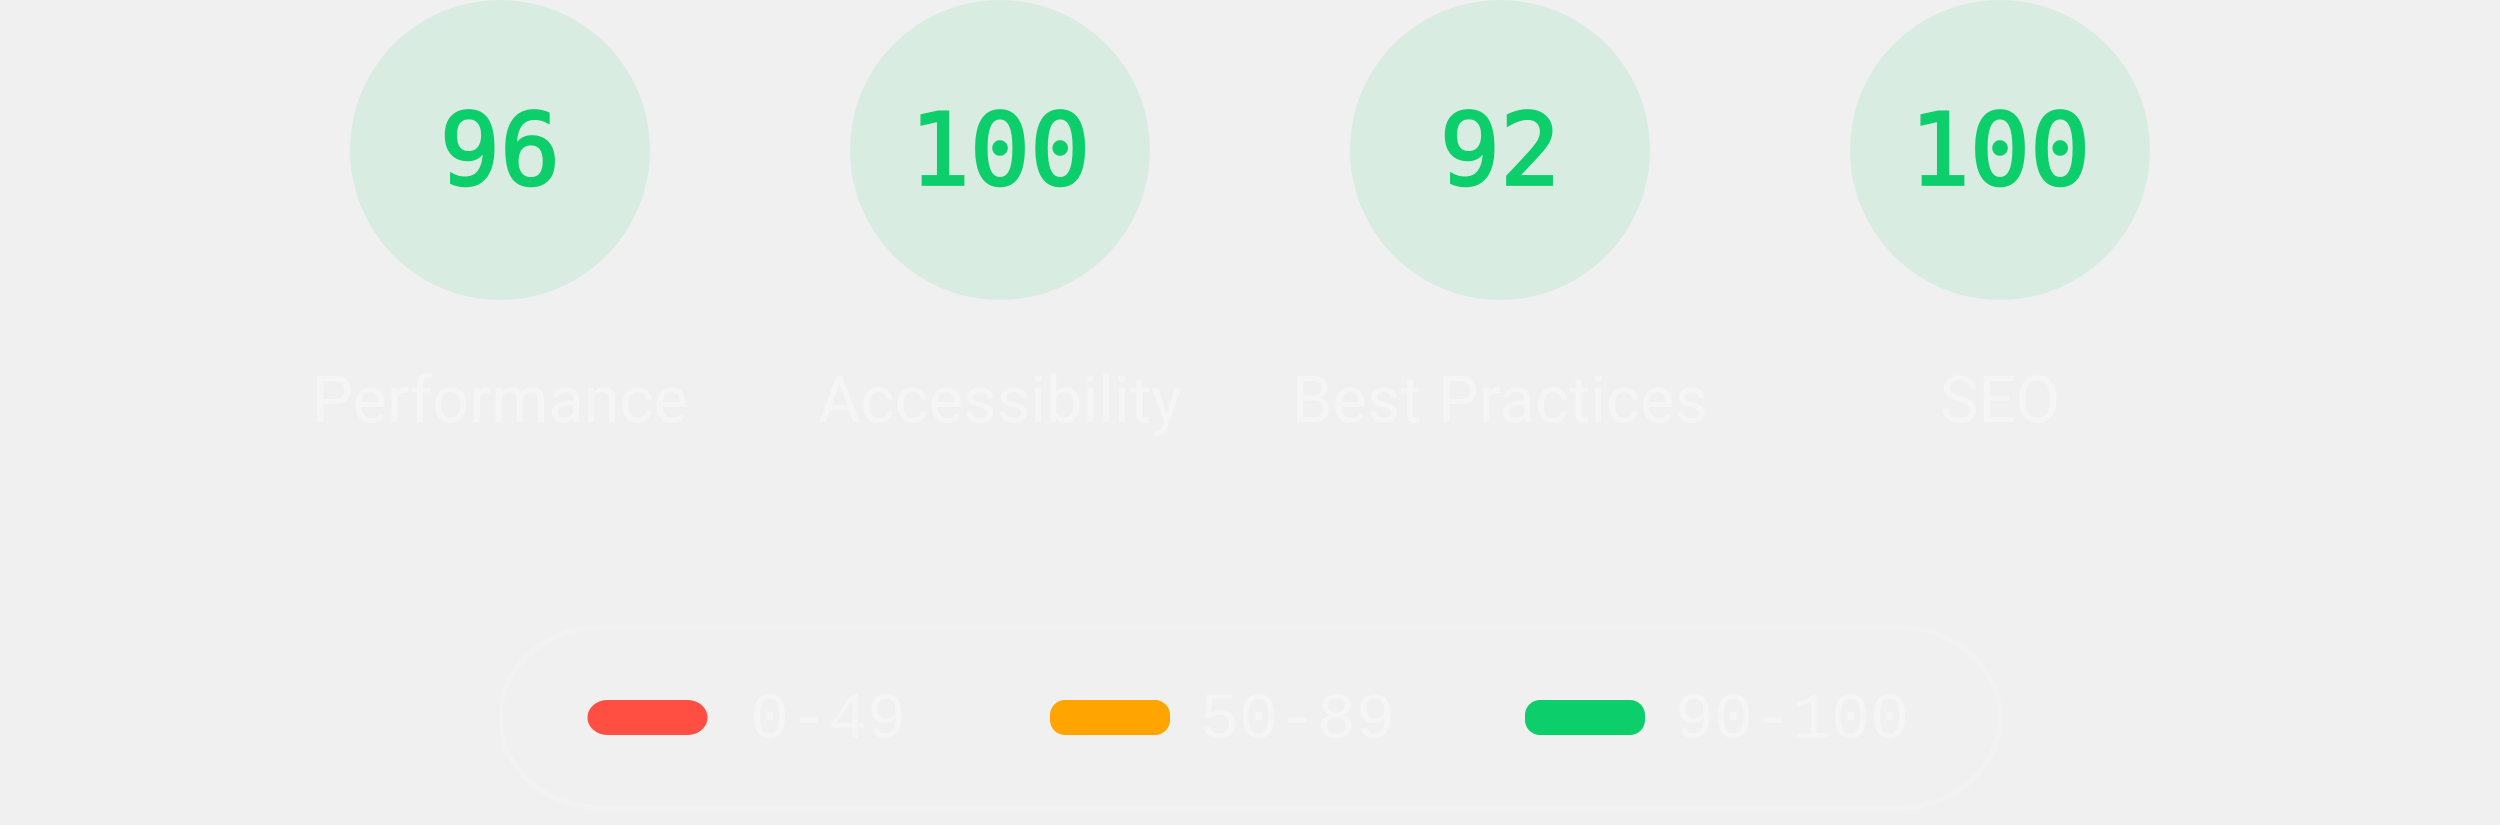
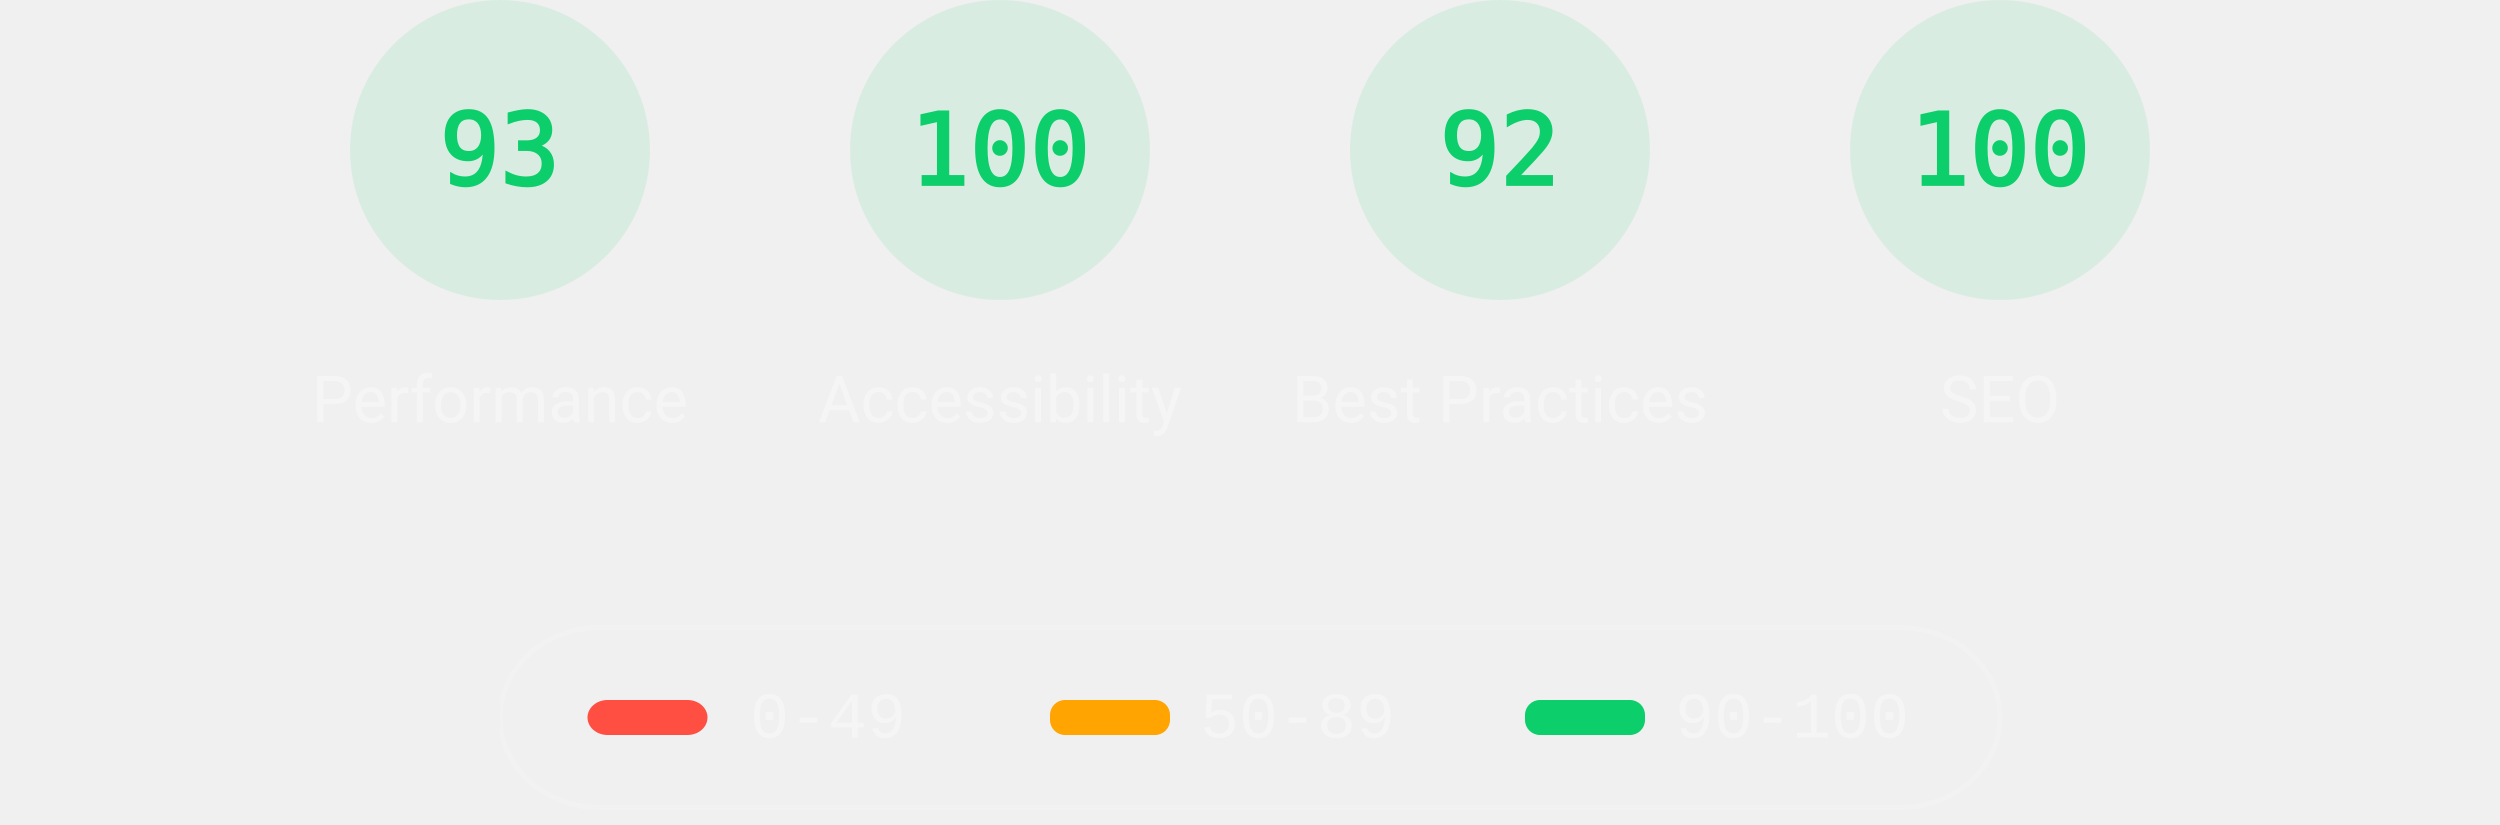
<svg xmlns="http://www.w3.org/2000/svg" class="theme--dark" fill="none" width="1000" height="330">
  <style>
			.gauge-base {
				opacity: 0.1
			}

			.gauge-arc {
				fill: none;
				animation-delay: 250ms;
				stroke-linecap: round;
				transform: rotate(-90deg);
				transform-origin: 100px 60px;
				animation: load-gauge 1s ease forwards
			}

			.guage-text {
				font-size: 40px;
				font-family: monospace;
				text-align: center
			}

			.guage-red {
				color: #ff4e42;
				fill: #ff4e42;
				stroke: #ff4e42
			}
			.guage-orange {
				color: #ffa400;
				fill: #ffa400;
				stroke: #ffa400
			}
			.guage-green {
				color: #0cce6b;
				fill: #0cce6b;
				stroke: #0cce6b
			}
			.theme--agnostic .guage-undefined {
				color: #5c5c5c;
				fill: #5c5c5c;
				stroke: #5c5c5c
			}
			.theme--light .guage-undefined {
				color: #1e1e1e;
				fill: #1e1e1e;
				stroke: #1e1e1e
			}
			.theme--dark .guage-undefined {
				color: #f5f5f5;
				fill: #f5f5f5;
				stroke: #f5f5f5
			}

			.guage-title {
				stroke: none;
				font-size: 26px;
				line-height: 26px;
				font-family: Roboto, Halvetica, Arial, sans-serif
			}
			.metric.guage-title {
				font-family: 'Courier New', Courier, monospace
			}
			.theme--agnostic .guage-title {
				color: #737373;
				fill: #737373
			}
			.theme--light .guage-title {
				color: #212121;
				fill: #212121
			}
			.theme--dark .guage-title {
				color: #f5f5f5;
				fill: #f5f5f5
			}

			@keyframes load-gauge {
				from {
					stroke-dasharray: 0 352.858
				}
			}
			.lh-gauge--pwa__disc {
				fill: #e0e0e0
			}
			.lh-gauge--pwa__logo {
				position: relative;
				fill: #b0b0b0
			}
			.lh-gauge--pwa__invisible {
				display: none
			}
			.lh-gauge--pwa__visible {
				display: inline
			}
			.guage-invisible {
				display: none
			}
			.lh-gauge--pwa__logo--primary-color {
				fill: #304ffe
			}
			.theme--agnostic .lh-gauge--pwa__logo--secondary-color {
				fill: #787878
			}
			.theme--light .lh-gauge--pwa__logo--secondary-color {
				fill: #3d3d3d
			}
			.theme--dark .lh-gauge--pwa__logo--secondary-color {
				fill: #d8b6b6
			}
			.theme--light #svg_2 {
				stroke: #00000022
			}
			.theme--agnostic #svg_2 {
				stroke: #616161
			}
			.theme--light #svg_2 {
				stroke: #00000022
			}
			.theme--dark #svg_2 {
				stroke: #f5f5f566
			}
		</style>
  <svg class="guage-div guage-perf guage-green" viewBox="0 0 200 200" width="200" height="200" x="100" y="0">
    <circle class="gauge-base" r="56" cx="100" cy="60" stroke-width="8" />
-     <circle class="gauge-arc guage-arc-1" r="56" cx="100" cy="60" stroke-width="8" style="stroke-dasharray: 337.784, 351.858;" />
-     <text class="guage-text" x="100px" y="60px" alignment-baseline="central" dominant-baseline="central" text-anchor="middle">96</text>
+     <circle class="gauge-arc guage-arc-1" r="56" cx="100" cy="60" stroke-width="8" style="stroke-dasharray: 327.228, 351.858;" />
+     <text class="guage-text" x="100px" y="60px" alignment-baseline="central" dominant-baseline="central" text-anchor="middle">93</text>
    <text class="guage-title" x="100px" y="160px" alignment-baseline="central" dominant-baseline="central" text-anchor="middle">Performance</text>
  </svg>
  <svg class="guage-div guage-acc guage-green" viewBox="0 0 200 200" width="200" height="200" x="300" y="0">
    <circle class="gauge-base" r="56" cx="100" cy="60" stroke-width="8" />
    <circle class="gauge-arc guage-arc-2" r="56" cx="100" cy="60" stroke-width="8" style="stroke-dasharray: 351.858, 351.858;" />
    <text class="guage-text" x="100px" y="60px" alignment-baseline="central" dominant-baseline="central" text-anchor="middle">100</text>
    <text class="guage-title" x="100px" y="160px" alignment-baseline="central" dominant-baseline="central" text-anchor="middle">Accessibility</text>
  </svg>
  <svg class="guage-div guage-best guage-green" viewBox="0 0 200 200" width="200" height="200" x="500" y="0">
    <circle class="gauge-base" r="56" cx="100" cy="60" stroke-width="8" />
    <circle class="gauge-arc guage-arc-3" r="56" cx="100" cy="60" stroke-width="8" style="stroke-dasharray: 323.709, 351.858;" />
    <text class="guage-text" x="100px" y="60px" alignment-baseline="central" dominant-baseline="central" text-anchor="middle">92</text>
    <text class="guage-title" x="100px" y="160px" alignment-baseline="central" dominant-baseline="central" text-anchor="middle">Best Practices</text>
  </svg>
  <svg class="guage-div guage-seo guage-green" viewBox="0 0 200 200" width="200" height="200" x="700" y="0">
    <circle class="gauge-base" r="56" cx="100" cy="60" stroke-width="8" />
    <circle class="gauge-arc guage-arc-4" r="56" cx="100" cy="60" stroke-width="8" style="stroke-dasharray: 351.858, 351.858;" />
    <text class="guage-text" x="100px" y="60px" alignment-baseline="central" dominant-baseline="central" text-anchor="middle">100</text>
    <text class="guage-title" x="100px" y="160px" alignment-baseline="central" dominant-baseline="central" text-anchor="middle">SEO</text>
  </svg>
  <svg class="guage-div guage-pwa guage-invisible" viewBox="0 0 200 200" width="200" height="200" x="900" y="0">
    <svg viewBox="0 0 60 60" width="112" height="112" x="44" y="4">
      <defs>
        <linearGradient id="lh-gauge--pwa__check-circle__gradient-0" x1="50%" y1="0%" x2="50%" y2="100%">
          <stop stop-color="#00C852" offset="0%" />
          <stop stop-color="#009688" offset="100%" />
        </linearGradient>
        <linearGradient id="lh-gauge--pwa__installable__shadow-gradient-0" x1="76.056%" x2="24.111%" y1="82.995%" y2="24.735%">
          <stop stop-color="#A5D6A7" offset="0%" />
          <stop stop-color="#80CBC4" offset="100%" />
        </linearGradient>
        <linearGradient id="lh-gauge--pwa__fast-reliable__shadow-gradient-0" x1="76.056%" y1="82.995%" x2="25.678%" y2="26.493%">
          <stop stop-color="#64B5F6" offset="0%" />
          <stop stop-color="#2979FF" offset="100%" />
        </linearGradient>
        <g id="lh-gauge--pwa__fast-reliable-badge-0">
          <circle fill="#FFFFFF" cx="10" cy="10" r="10" />
          <path fill="#304FFE" d="M10 3.58l5.25 2.34v3.5c0 3.23-2.24 6.26-5.25 7-3.01-.74-5.25-3.77-5.25-7v-3.5L10 3.58zm-.47 10.74l2.76-4.83.03-.07c.04-.08 0-.24-.22-.24h-1.64l.47-3.26h-.47l-2.7 4.77c-.02.01.05-.1-.04.05-.09.16-.1.31.18.31h1.63l-.47 3.27h.47z" />
        </g>
        <g id="lh-gauge--pwa__installable-badge-0">
          <circle fill="#FFFFFF" cx="10" cy="10" r="10" />
          <path fill="#009688" d="M10 4.167A5.835 5.835 0 0 0 4.167 10 5.835 5.835 0 0 0 10 15.833 5.835 5.835 0 0 0 15.833 10 5.835 5.835 0 0 0 10 4.167zm2.917 6.416h-2.334v2.334H9.417v-2.334H7.083V9.417h2.334V7.083h1.166v2.334h2.334v1.166z" />
        </g>
      </defs>
      <g stroke="none" fill-rule="nonzero">
        <circle class="lh-gauge--pwa__disc" cx="30" cy="30" r="30" />
        <g class="lh-gauge--pwa__logo">
          <path d="M35.66 19.39l.7-1.75h2L37.4 15 38.6 12l3.4 9h-2.51l-.58-1.61z" />
          <path d="M33.52 21l3.65-9h-2.42l-2.5 5.82L30.5 12h-1.86l-1.9 5.82-1.35-2.65-1.21 3.72L25.4 21h2.38l1.72-5.2 1.64 5.2z" />
          <path fill-rule="nonzero" d="M20.3 17.91h1.48c.45 0 .85-.05 1.2-.15l.39-1.18 1.07-3.3a2.64 2.64 0 0 0-.28-.37c-.55-.6-1.36-.91-2.42-.91H18v9h2.3V17.9zm1.96-3.84c.22.22.33.5.33.87 0 .36-.1.65-.29.87-.2.23-.59.35-1.15.35h-.86v-2.41h.87c.52 0 .89.1 1.1.32z" />
        </g>
        <rect class="lh-gauge--pwa__component lh-gauge--pwa__na-line lh-gauge--pwa__invisible" fill="#FFFFFF" x="20" y="32" width="20" height="4" rx="2" />
        <g class="lh-gauge--pwa__component lh-gauge--pwa__fast-reliable-badge lh-gauge--pwa__invisible" transform="translate(20, 29)">
          <path fill="url(#lh-gauge--pwa__fast-reliable__shadow-gradient-0)" d="M33.63 19.49A30 30 0 0 1 16.2 30.36L3 17.14 17.14 3l16.49 16.49z" />
          <use href="#lh-gauge--pwa__fast-reliable-badge-0" />
        </g>
        <g class="lh-gauge--pwa__component lh-gauge--pwa__installable-badge lh-gauge--pwa__invisible" transform="translate(20, 29)">
          <path fill="url(#lh-gauge--pwa__installable__shadow-gradient-0)" d="M33.629 19.487c-4.272 5.453-10.391 9.39-17.415 10.869L3 17.142 17.142 3 33.63 19.487z" />
          <use href="#lh-gauge--pwa__installable-badge-0" />
        </g>
        <g class="lh-gauge--pwa__component lh-gauge--pwa__fast-reliable-installable-badges lh-gauge--pwa__invisible">
          <g transform="translate(8, 29)">
            <path fill="url(#lh-gauge--pwa__fast-reliable__shadow-gradient-0)" d="M16.321 30.463L3 17.143 17.142 3l22.365 22.365A29.864 29.864 0 0 1 22 31c-1.942 0-3.84-.184-5.679-.537z" />
            <use href="#lh-gauge--pwa__fast-reliable-badge-0" />
          </g>
          <g transform="translate(32, 29)">
            <path fill="url(#lh-gauge--pwa__installable__shadow-gradient-0)" d="M25.982 11.84a30.107 30.107 0 0 1-13.08 15.203L3 17.143 17.142 3l8.84 8.84z" />
            <use href="#lh-gauge--pwa__installable-badge-0" />
          </g>
        </g>
        <g class="lh-gauge--pwa__component lh-gauge--pwa__check-circle lh-gauge--pwa__invisible" transform="translate(18, 28)">
          <circle fill="#FFFFFF" cx="12" cy="12" r="12" />
          <path fill="url(#lh-gauge--pwa__check-circle__gradient-0)" d="M12 2a10 10 0 1 0 0 20 10 10 0 0 0 0-20zm-2 15l-5-5 1.41-1.41L10 14.17l7.59-7.59L19 8l-9 9z" />
        </g>
      </g>
    </svg>
    <text class="guage-title" y="160px" alignment-baseline="central" dominant-baseline="central" text-anchor="middle">
      <tspan x="100px" dy="-6px">Progressive</tspan>
      <tspan x="100px" dy="30px">Web App</tspan>
    </text>
  </svg>
  <svg width="604" height="76" x="200" y="250">
    <g>
      <rect fill="none" id="canvas_background" height="80" width="604" y="-1" x="-1" />
      <g display="none" overflow="visible" y="0" x="0" height="100%" width="100%" id="canvasGrid">
        <rect fill="url(#gridpattern)" stroke-width="0" y="0" x="0" height="100%" width="100%" />
      </g>
    </g>
    <g>
      <rect fill-opacity="0" stroke-width="2" rx="40" id="svg_2" height="72" width="600" y="1" x="0" fill="#000000" />
      <rect stroke="#000" rx="8" id="svg_3" height="14" width="48" y="30" x="35" stroke-opacity="null" stroke-width="0" fill="#ff4e42" />
      <rect stroke="#000" rx="6" id="svg_4" height="14" width="48" y="30" x="220" stroke-opacity="null" stroke-width="0" fill="#ffa400" />
      <rect stroke="#000" rx="6" id="svg_5" height="14" width="48" y="30" x="410" stroke-opacity="null" stroke-width="0" fill="#0cce6b" />
      <text class="metric guage-title" xml:space="preserve" text-anchor="start" font-size="26" id="svg_6" y="45" x="100" stroke-opacity="null" stroke-width="0" stroke="#000">0-49</text>
      <text class="metric guage-title" xml:space="preserve" text-anchor="start" font-size="26" id="svg_7" y="45" x="280" stroke-opacity="null" stroke-width="0" stroke="#000">50-89</text>
      <text class="metric guage-title" xml:space="preserve" text-anchor="start" font-size="26" id="svg_8" y="45" x="470" stroke-opacity="null" stroke-width="0" stroke="#000">90-100</text>
    </g>
  </svg>
</svg>
